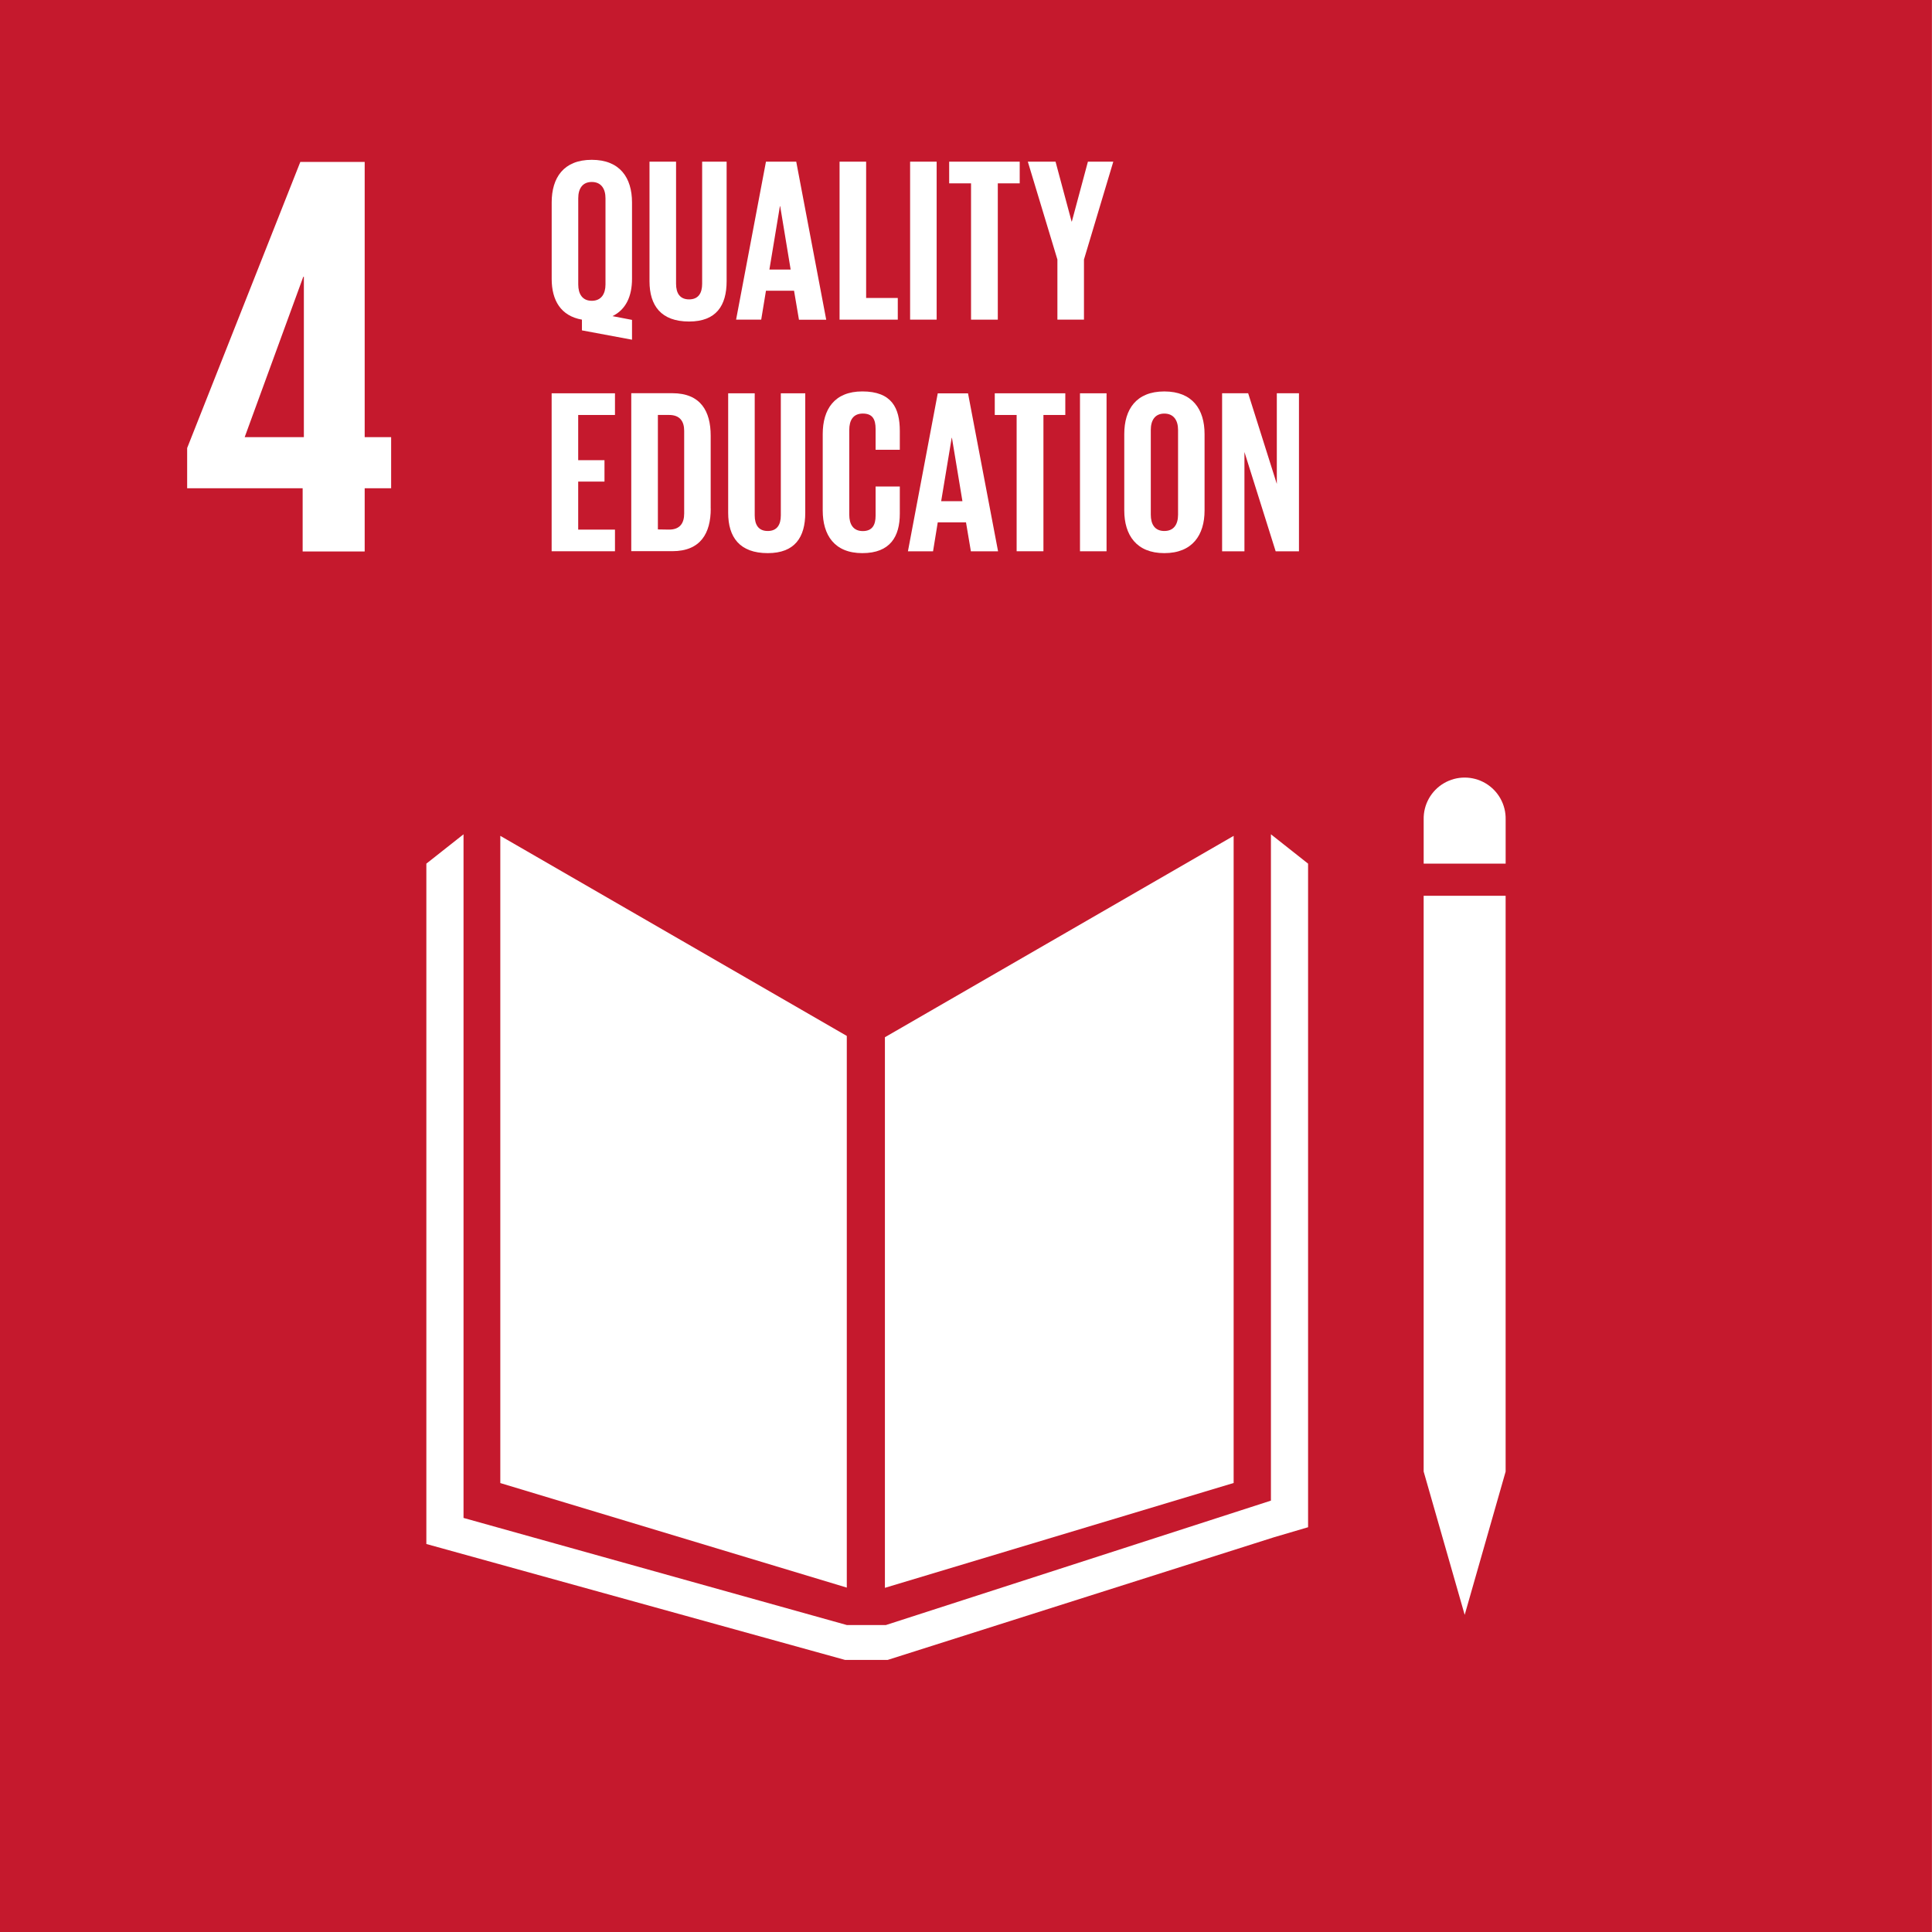
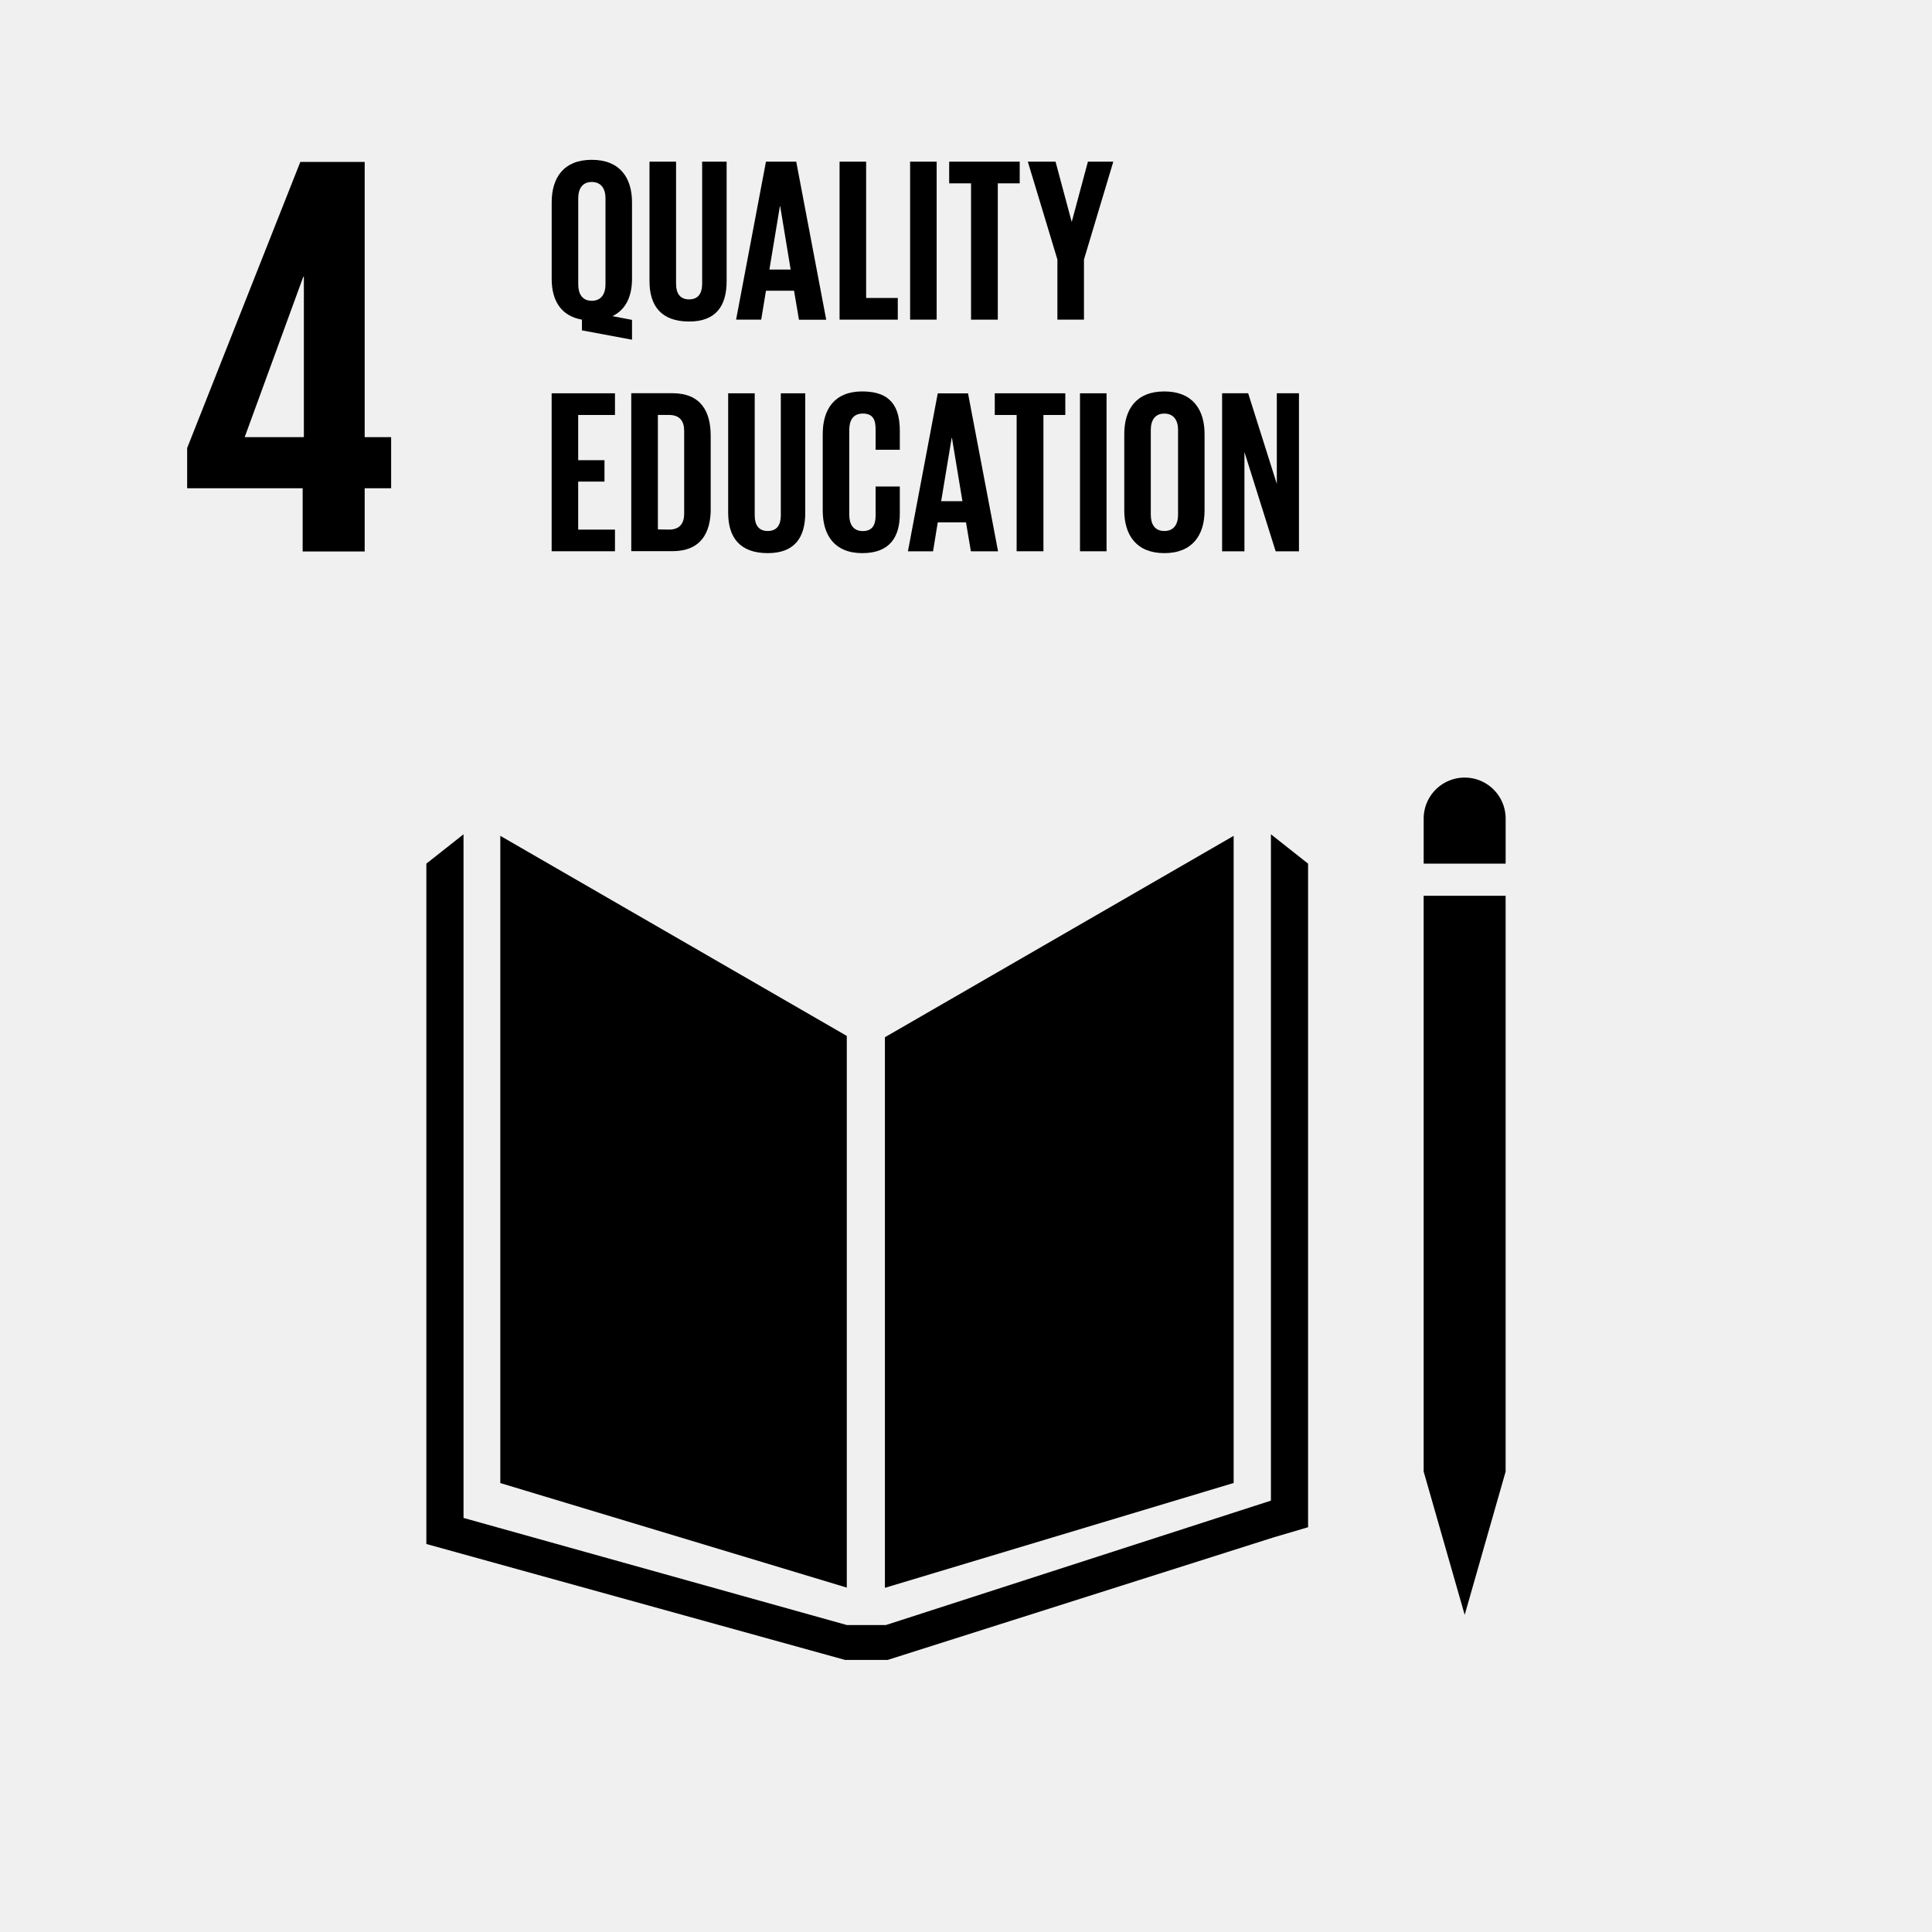
- <svg xmlns="http://www.w3.org/2000/svg" id="Layer_1" data-name="Layer 1" viewBox="0 0 1000 1000">
+ <svg xmlns="http://www.w3.org/2000/svg" id="Layer_1" data-name="Layer 1" viewBox="0 0 1000 1000" focusable="false">
+   <link type="text/css" rel="stylesheet" id="dark-mode-general-link" />
+   <link type="text/css" rel="stylesheet" id="dark-mode-custom-link" />
+   <style type="text/css" id="dark-mode-custom-style" />
  <defs>
    <style>
-       .cls-1 {
-         fill: #c5192d;
-       }
- 
      .cls-2 {
-         fill: #fff;
+         fill: currentColour;
      }
    </style>
  </defs>
-   <rect class="cls-1" width="999.96" height="1000" />
  <path class="cls-2" d="M301.21,165.45V171l25.92,4.83V165.57L317,163.63c7-3.37,10.13-10.36,10.13-19.29V104.78c0-12.77-6.27-22.06-20.84-22.06S285.55,92,285.55,104.78v39.56c0,11.09,4.7,19.18,15.66,21.11m-1.91-62.83c0-4.94,2.16-8.43,7-8.43s7.1,3.49,7.1,8.43v44.62c0,4.82-2.16,8.45-7.1,8.45s-7-3.63-7-8.45Z" />
  <path class="cls-2" d="M356.68,166.42c14,0,19.42-8.21,19.42-20.87V83.68H363.43v63.2c0,4.82-1.93,8.08-6.75,8.08s-6.75-3.26-6.75-8.08V83.68H336.18v61.87c0,12.66,6,20.87,20.5,20.87" />
  <path class="cls-2" d="M396.46,150.49H411l2.54,15h14.11L412.13,83.68H396.46L381,165.45h13Zm7.22-43.77h.14l5.42,32.8h-11Z" />
  <polygon class="cls-2" points="464.69 154.23 448.31 154.23 448.31 83.68 434.56 83.68 434.56 165.45 464.69 165.45 464.69 154.23" />
  <rect class="cls-2" x="471.07" y="83.68" width="13.74" height="81.76" />
  <polygon class="cls-2" points="502.61 165.45 516.46 165.45 516.46 94.9 527.8 94.9 527.8 83.68 491.29 83.68 491.29 94.9 502.61 94.9 502.61 165.45" />
  <polygon class="cls-2" points="547.31 165.45 561.06 165.45 561.06 134.33 576.24 83.68 563.1 83.68 554.78 114.68 554.66 114.68 546.35 83.68 532 83.68 547.31 134.33 547.31 165.45" />
  <polygon class="cls-2" points="318.31 274.13 299.27 274.13 299.27 249.27 312.88 249.27 312.88 238.19 299.27 238.19 299.27 214.79 318.31 214.79 318.31 203.57 285.53 203.57 285.53 285.33 318.31 285.33 318.31 274.13" />
  <path class="cls-2" d="M367.85,263.38V225.52c0-12.66-5.17-22-19.88-22H326.74v81.77H348c14.71,0,19.88-9.41,19.88-22m-27.36,10.74V214.78h5.79c5.66,0,7.82,3.38,7.82,8.2V265.8c0,4.94-2.16,8.32-7.82,8.32Z" />
  <path class="cls-2" d="M376.9,203.57v61.87c0,12.67,6,20.86,20.49,20.86,14,0,19.41-8.19,19.41-20.86V203.57H404.15v63.19c0,4.83-1.94,8.08-6.76,8.08s-6.75-3.25-6.75-8.08V203.57Z" />
  <path class="cls-2" d="M425.84,264.23c0,12.66,6,22.07,20.5,22.07s19.4-8.68,19.4-20.39v-14.1H453.21v15.07c0,4.83-1.69,8-6.63,8s-7-3.49-7-8.45V222.51c0-4.95,2-8.45,7-8.45s6.63,2.89,6.63,8v10.73h12.53V223.1c0-12-4.22-20.5-19.4-20.5-14.47,0-20.5,9.29-20.5,22.07Z" />
  <path class="cls-2" d="M485.38,270.37H500l2.53,15H516.6l-15.55-81.76H485.38l-15.44,81.76h13Zm7.22-43.77h.12l5.43,32.8h-11Z" />
  <polygon class="cls-2" points="514.89 214.79 526.21 214.79 526.21 285.33 540.08 285.33 540.08 214.79 551.4 214.79 551.4 203.57 514.89 203.57 514.89 214.79" />
  <rect class="cls-2" x="559" y="203.57" width="13.75" height="81.77" />
  <path class="cls-2" d="M602.65,286.3c14.57,0,20.83-9.4,20.83-22.08V224.67c0-12.78-6.26-22.06-20.83-22.06s-20.73,9.28-20.73,22.06v39.55c0,12.68,6.26,22.08,20.73,22.08m-7-63.8c0-4.94,2.17-8.43,7-8.43s7.11,3.49,7.11,8.43v43.89c0,5-2.17,8.45-7.11,8.45s-7-3.49-7-8.45Z" />
  <polygon class="cls-2" points="644.12 233.95 660.28 285.35 672.34 285.35 672.34 203.56 660.88 203.56 660.88 250.48 646.05 203.56 632.56 203.56 632.56 285.35 644.12 285.35 644.12 233.95" />
  <path class="cls-2" d="M156.65,285.43h32.11V252.72h13.69V226.26H188.76V83.8H155.45L96.87,231.9v20.82h59.78Zm-30-59.17,30.33-83h.3v83Z" />
  <g>
    <polygon class="cls-2" points="438.3 536.19 258.96 432.63 258.96 767.63 438.3 821.74 438.3 536.19" />
    <polygon class="cls-2" points="458.03 536.87 458.03 821.86 638.53 767.59 638.53 432.64 458.03 536.87" />
    <path class="cls-2" d="M779.32,424.15a21.22,21.22,0,1,0-42.43,0V447h42.43Z" />
    <polygon class="cls-2" points="742.16 761.69 736.89 761.69 758.12 835.85 779.31 761.69 774.04 761.69 779.31 761.69 779.31 463.64 774.04 463.64 768.77 463.64 763.19 463.64 752.63 463.64 747.42 463.64 742.16 463.64 736.88 463.64 736.88 761.69 742.16 761.69" />
    <polygon class="cls-2" points="677.06 447.02 657.83 431.83 657.83 776.72 458.56 841.11 449.34 841.11 447.51 841.11 438.3 841.11 239.92 785.68 239.92 431.83 220.68 447.02 220.68 799.17 437.39 859.17 447.51 859.17 449.34 859.17 459.46 859.17 659.4 795.69 677.06 790.49 677.06 447.02" />
  </g>
</svg>
